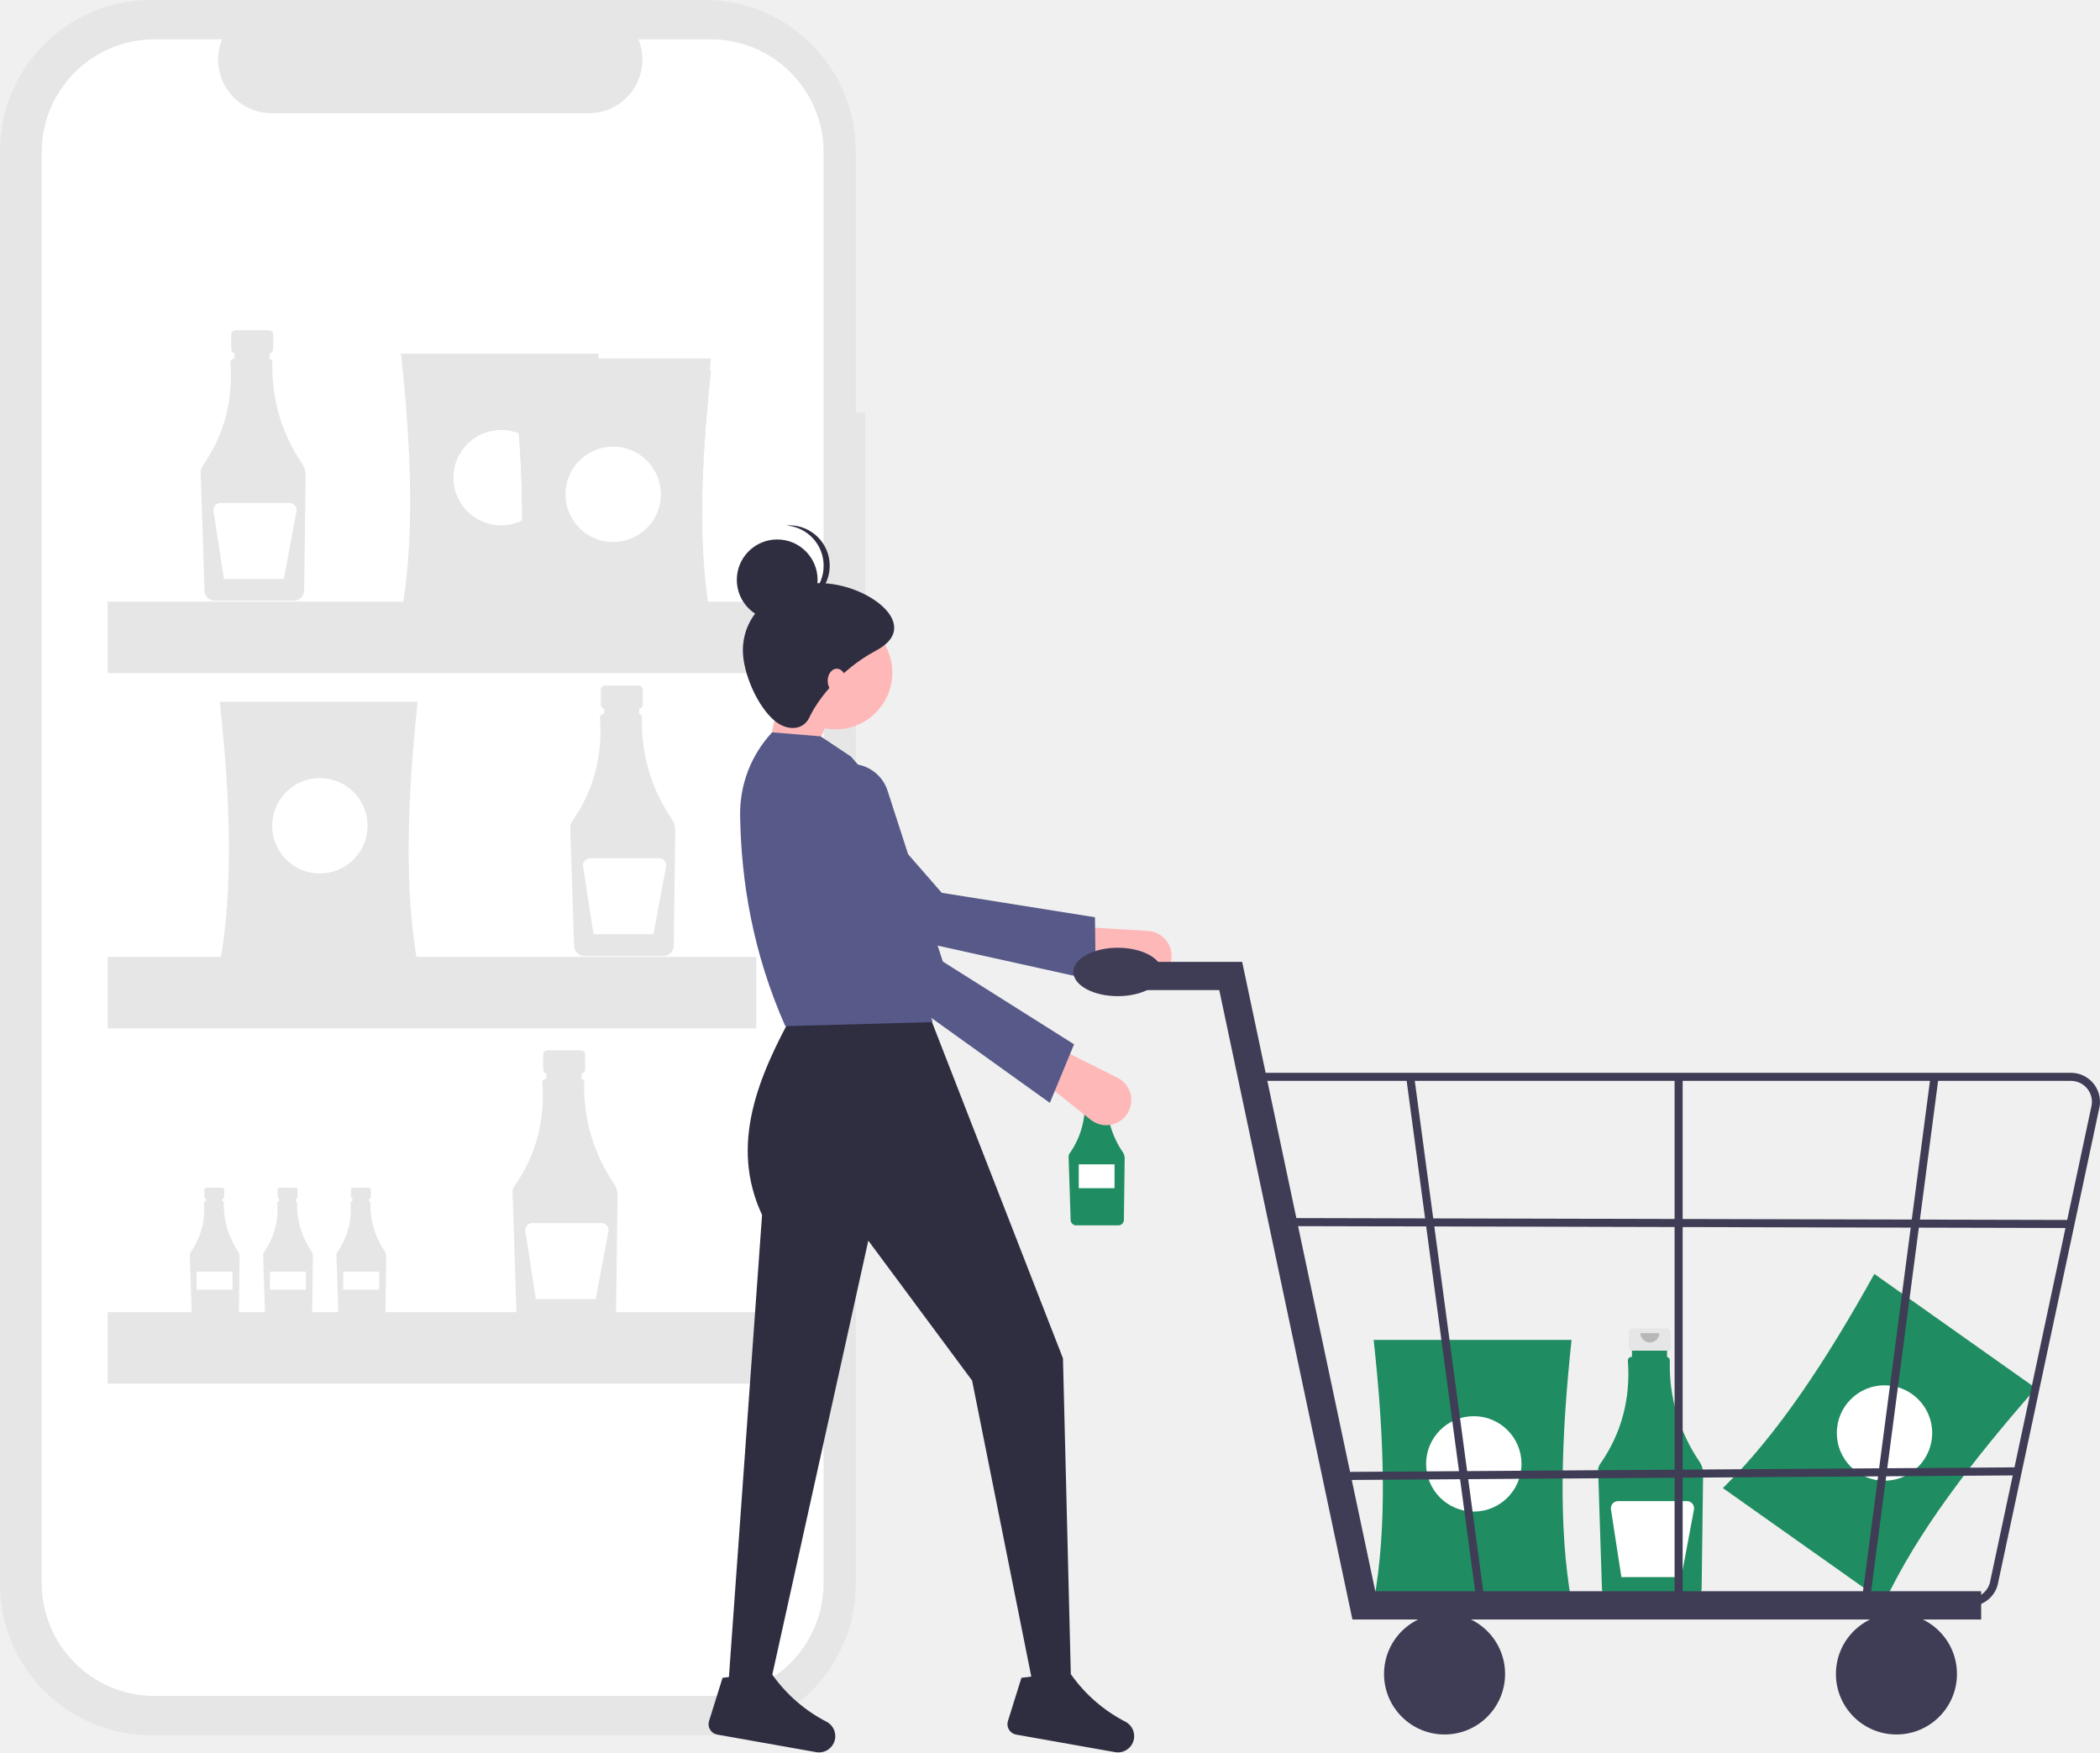
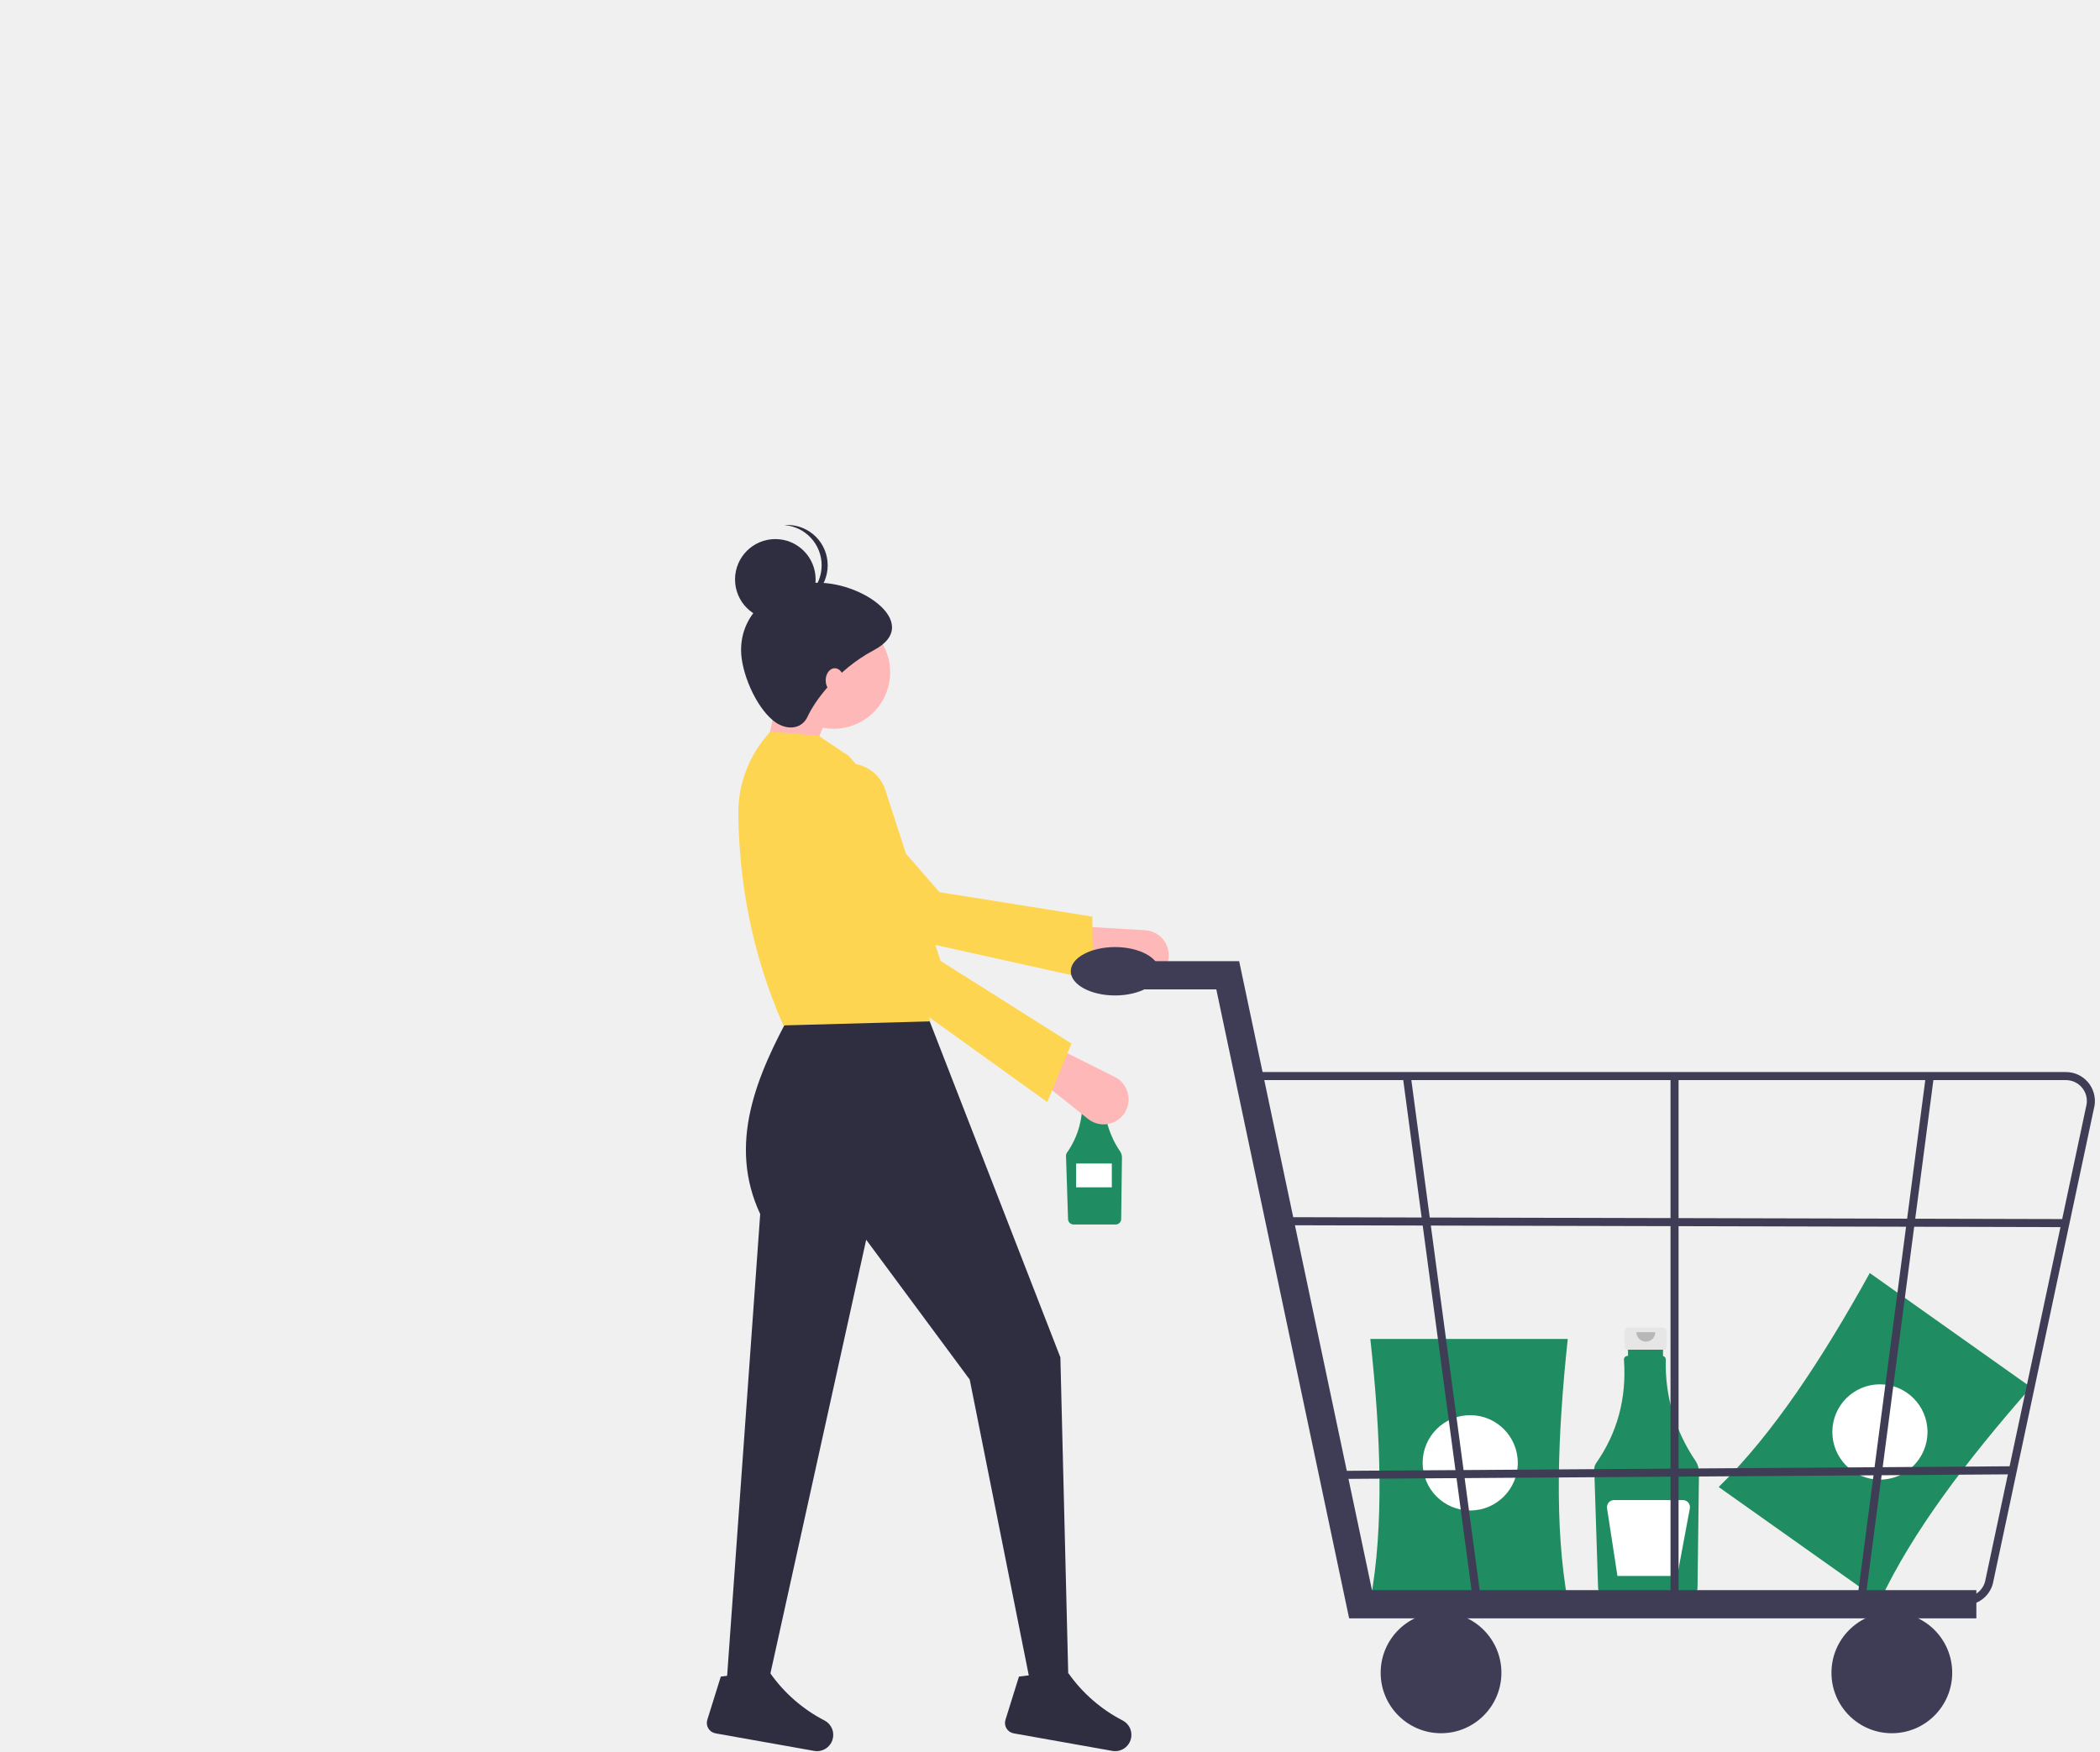
- <svg xmlns="http://www.w3.org/2000/svg" data-name="Layer 1" width="888" height="741.048" viewBox="0 0 888 741.048">
-   <path d="M521.896,253.856H517.864v-110.453a63.927,63.927,0,0,0-63.927-63.927H219.927A63.927,63.927,0,0,0,156,143.403V749.357A63.927,63.927,0,0,0,219.927,813.284H453.937a63.927,63.927,0,0,0,63.927-63.927V332.478h4.032Z" transform="translate(-156 -79.47583)" fill="#e6e6e6" />
-   <path d="M456.516,96.107h-30.546a22.681,22.681,0,0,1-21,31.247H270.91a22.681,22.681,0,0,1-21-31.247h-28.53a47.74,47.74,0,0,0-47.74,47.74V748.912a47.74,47.74,0,0,0,47.74,47.74H456.516a47.74,47.74,0,0,0,47.74-47.74V143.848A47.74,47.74,0,0,0,456.516,96.107Z" transform="translate(-156 -79.47583)" fill="#fff" />
-   <path d="M269.672,219.111H255.633a1.861,1.861,0,0,0-1.861,1.861v6.162a1.861,1.861,0,0,0,1.861,1.861h2.327v9.233h9.386v-9.233h2.327a1.861,1.861,0,0,0,1.861-1.861v-6.162A1.861,1.861,0,0,0,269.672,219.111Z" transform="translate(-156 -79.47583)" fill="#e6e6e6" />
-   <path d="M283.734,275.507a72.178,72.178,0,0,1-12.557-42.794,1.522,1.522,0,0,0-1.188-1.519v-2.663H255.162v2.626h-.204a1.521,1.521,0,0,0-1.519,1.523q0.0.055.004.111,1.752,24.425-11.833,43.808a4.193,4.193,0,0,0-.759,2.541l1.621,50.151a4.341,4.341,0,0,0,4.304,4.19h33.537a4.343,4.343,0,0,0,4.307-4.264l.625-48.693A8.788,8.788,0,0,0,283.734,275.507Z" transform="translate(-156 -79.47583)" fill="#e6e6e6" />
-   <path d="M278.425,292.166H249.234a2.997,2.997,0,0,0-2.962,3.453l4.411,28.673h25.33l5.358-28.577a2.997,2.997,0,0,0-2.946-3.549Z" transform="translate(-156 -79.47583)" fill="#fff" />
-   <path d="M425.957,369.345H411.917a1.861,1.861,0,0,0-1.861,1.861v6.162a1.861,1.861,0,0,0,1.861,1.861h2.327v9.233h9.386V379.23h2.327a1.861,1.861,0,0,0,1.861-1.861v-6.162A1.861,1.861,0,0,0,425.957,369.345Z" transform="translate(-156 -79.47583)" fill="#e6e6e6" />
-   <path d="M440.019,425.742a72.178,72.178,0,0,1-12.557-42.794,1.522,1.522,0,0,0-1.188-1.519V378.767H411.446v2.626h-.204a1.521,1.521,0,0,0-1.519,1.523q0.0.055.004.111,1.752,24.425-11.833,43.808a4.193,4.193,0,0,0-.759,2.541l1.621,50.151a4.341,4.341,0,0,0,4.304,4.19h33.537a4.343,4.343,0,0,0,4.307-4.264l.625-48.693A8.788,8.788,0,0,0,440.019,425.742Z" transform="translate(-156 -79.47583)" fill="#e6e6e6" />
-   <path d="M434.71,442.401H405.518a2.997,2.997,0,0,0-2.962,3.453l4.411,28.673h25.33l5.358-28.577a2.997,2.997,0,0,0-2.946-3.549Z" transform="translate(-156 -79.47583)" fill="#fff" />
-   <path d="M249.935,581.733h-6.659a.883.883,0,0,0-.883.883v2.923a.883.883,0,0,0,.883.883h1.104v4.38h4.452v-4.38H249.935a.883.883,0,0,0,.883-.883v-2.923A.883.883,0,0,0,249.935,581.733Z" transform="translate(-156 -79.47583)" fill="#e6e6e6" />
-   <path d="M256.605,608.484a34.237,34.237,0,0,1-5.956-20.299.722.722,0,0,0-.564-.721v-1.263H243.052v1.245h-.097a.722.722,0,0,0-.721.723q0,.026.002.053a31.246,31.246,0,0,1-5.613,20.78,1.989,1.989,0,0,0-.36,1.205l.769,23.789a2.059,2.059,0,0,0,2.042,1.988h15.908a2.06,2.06,0,0,0,2.043-2.023l.296-23.097A4.168,4.168,0,0,0,256.605,608.484Z" transform="translate(-156 -79.47583)" fill="#e6e6e6" />
-   <rect x="83.137" y="537.753" width="15.179" height="7.59" fill="#fff" />
-   <path d="M280.935,581.733h-6.659a.883.883,0,0,0-.883.883v2.923a.883.883,0,0,0,.883.883h1.104v4.38h4.452v-4.38H280.935a.883.883,0,0,0,.883-.883v-2.923A.883.883,0,0,0,280.935,581.733Z" transform="translate(-156 -79.47583)" fill="#e6e6e6" />
-   <path d="M287.605,608.484a34.237,34.237,0,0,1-5.956-20.299.722.722,0,0,0-.564-.721v-1.263H274.052v1.245h-.097a.722.722,0,0,0-.721.723q0,.026.002.053a31.246,31.246,0,0,1-5.613,20.78,1.989,1.989,0,0,0-.36,1.205l.769,23.789a2.059,2.059,0,0,0,2.042,1.988h15.908a2.06,2.06,0,0,0,2.043-2.023l.296-23.097A4.168,4.168,0,0,0,287.605,608.484Z" transform="translate(-156 -79.47583)" fill="#e6e6e6" />
-   <rect x="114.137" y="537.753" width="15.179" height="7.59" fill="#fff" />
-   <path d="M311.935,581.733h-6.659a.883.883,0,0,0-.883.883v2.923a.883.883,0,0,0,.883.883h1.104v4.38h4.452v-4.38H311.935a.883.883,0,0,0,.883-.883v-2.923A.883.883,0,0,0,311.935,581.733Z" transform="translate(-156 -79.47583)" fill="#e6e6e6" />
-   <path d="M318.605,608.484a34.237,34.237,0,0,1-5.956-20.299.722.722,0,0,0-.564-.721v-1.263H305.052v1.245h-.097a.722.722,0,0,0-.721.723q0,.026.002.053a31.246,31.246,0,0,1-5.613,20.78,1.989,1.989,0,0,0-.36,1.205l.769,23.789a2.059,2.059,0,0,0,2.042,1.988h15.908a2.06,2.06,0,0,0,2.043-2.023l.296-23.097A4.168,4.168,0,0,0,318.605,608.484Z" transform="translate(-156 -79.47583)" fill="#e6e6e6" />
-   <rect x="145.137" y="537.753" width="15.179" height="7.59" fill="#fff" />
-   <path d="M401.567,523.613H387.528a1.861,1.861,0,0,0-1.861,1.861v6.162a1.861,1.861,0,0,0,1.861,1.861h2.327v9.233h9.386v-9.233h2.327a1.861,1.861,0,0,0,1.861-1.861v-6.162A1.861,1.861,0,0,0,401.567,523.613Z" transform="translate(-156 -79.47583)" fill="#e6e6e6" />
-   <path d="M415.629,580.01a72.178,72.178,0,0,1-12.557-42.794,1.522,1.522,0,0,0-1.188-1.519v-2.663H387.057v2.626h-.204a1.521,1.521,0,0,0-1.519,1.523q0.0.055.004.111,1.752,24.425-11.833,43.808a4.193,4.193,0,0,0-.759,2.541l1.621,50.151a4.341,4.341,0,0,0,4.304,4.19h33.537a4.343,4.343,0,0,0,4.307-4.264l.625-48.693A8.788,8.788,0,0,0,415.629,580.01Z" transform="translate(-156 -79.47583)" fill="#e6e6e6" />
-   <path d="M410.32,596.668H381.129a2.997,2.997,0,0,0-2.962,3.453l4.411,28.673h25.33l5.358-28.577a2.997,2.997,0,0,0-2.946-3.549Z" transform="translate(-156 -79.47583)" fill="#fff" />
-   <path d="M409.232,339.938H325.544c5.851-31.633,4.505-69.832,0-110.911h83.688C404.847,270.107,403.536,308.305,409.232,339.938Z" transform="translate(-156 -79.47583)" fill="#e6e6e6" />
-   <circle cx="211.892" cy="201.982" r="20.166" fill="#fff" />
-   <path d="M332.602,487.148H248.914c5.851-31.633,4.505-69.832,0-110.911H332.602C328.217,417.316,326.907,455.515,332.602,487.148Z" transform="translate(-156 -79.47583)" fill="#e6e6e6" />
-   <circle cx="135.262" cy="349.192" r="20.166" fill="#fff" />
-   <path d="M456.621,346.996H372.933c5.851-31.633,4.505-69.832,0-110.911h83.688C452.236,277.165,450.926,315.363,456.621,346.996Z" transform="translate(-156 -79.47583)" fill="#e6e6e6" />
-   <circle cx="259.281" cy="209.04" r="20.166" fill="#fff" />
-   <path d="M456.621,341.955H372.933c5.851-31.633,4.505-69.832,0-110.911h83.688C452.236,272.123,450.926,310.322,456.621,341.955Z" transform="translate(-156 -79.47583)" fill="#e6e6e6" />
-   <circle cx="259.281" cy="203.998" r="20.166" fill="#fff" />
-   <path d="M456.621,346.996H372.933c5.851-31.633,4.505-69.832,0-110.911h83.688C452.236,277.165,450.926,315.363,456.621,346.996Z" transform="translate(-156 -79.47583)" fill="#e6e6e6" />
-   <circle cx="259.281" cy="209.04" r="20.166" fill="#fff" />
-   <rect x="45.525" y="254.413" width="274.254" height="30.249" fill="#e6e6e6" />
-   <rect x="45.525" y="404.647" width="274.254" height="30.249" fill="#e6e6e6" />
-   <rect x="45.525" y="554.882" width="274.254" height="30.249" fill="#e6e6e6" />
-   <path d="M952.855,757.075l-68.325-48.326c23.044-22.448,44.002-54.411,64.046-90.551l68.325,48.326C989.599,697.53,966.471,727.96,952.855,757.075Z" transform="translate(-156 -79.47583)" fill="#1f8d61" />
-   <circle cx="796.873" cy="605.982" r="20.166" fill="#fff" />
-   <path d="M623.262,536.554h-7.5a.994.994,0,0,0-.994.994v3.292a.994.994,0,0,0,.994.994h1.243v4.932h5.014v-4.932h1.243a.994.994,0,0,0,.994-.994v-3.292A.994.994,0,0,0,623.262,536.554Z" transform="translate(-156 -79.47583)" fill="#e6e6e6" />
-   <path d="M630.774,566.682a38.558,38.558,0,0,1-6.708-22.861.813.813,0,0,0-.635-.812v-1.422h-7.921v1.403h-.109a.813.813,0,0,0-.812.814q0,.03.002.059a35.189,35.189,0,0,1-6.322,23.403,2.24,2.24,0,0,0-.405,1.357l.866,26.792a2.319,2.319,0,0,0,2.299,2.238h17.916a2.32,2.32,0,0,0,2.301-2.278l.334-26.012A4.695,4.695,0,0,0,630.774,566.682Z" transform="translate(-156 -79.47583)" fill="#1f8d61" />
-   <path d="M621.699,537.627a2.145,2.145,0,0,1-4.291,0" transform="translate(-156 -79.47583)" opacity="0.2" style="isolation:isolate" />
-   <rect x="456.161" y="492.368" width="15.124" height="10.083" fill="#fff" />
-   <path d="M860.602,641.218H846.563a1.861,1.861,0,0,0-1.861,1.861v6.162a1.861,1.861,0,0,0,1.861,1.861h2.327v9.233h9.386v-9.233h2.327a1.861,1.861,0,0,0,1.861-1.861V643.079A1.861,1.861,0,0,0,860.602,641.218Z" transform="translate(-156 -79.47583)" fill="#e6e6e6" />
-   <path d="M874.664,697.615a72.178,72.178,0,0,1-12.557-42.794,1.522,1.522,0,0,0-1.188-1.519v-2.663H846.092v2.626h-.204a1.521,1.521,0,0,0-1.519,1.523q0.0.055.004.111,1.752,24.425-11.833,43.808a4.193,4.193,0,0,0-.759,2.541l1.621,50.151a4.341,4.341,0,0,0,4.304,4.19h33.537a4.343,4.343,0,0,0,4.307-4.264l.625-48.693A8.788,8.788,0,0,0,874.664,697.615Z" transform="translate(-156 -79.47583)" fill="#1f8d61" />
-   <path d="M857.676,643.226a4.016,4.016,0,0,1-8.031,0" transform="translate(-156 -79.47583)" opacity="0.2" style="isolation:isolate" />
-   <path d="M869.355,714.273H840.164a2.997,2.997,0,0,0-2.962,3.453l4.411,28.673h25.33l5.358-28.577a2.997,2.997,0,0,0-2.946-3.549Z" transform="translate(-156 -79.47583)" fill="#fff" />
-   <path d="M820.546,756.996H736.858c5.851-31.633,4.505-69.832,0-110.911H820.546C816.161,687.164,814.851,725.362,820.546,756.996Z" transform="translate(-156 -79.47583)" fill="#1f8d61" />
-   <circle cx="623.206" cy="619.039" r="20.166" fill="#fff" />
-   <polygon points="322.243 328.466 341.03 326.758 352.986 297.724 331.637 285.768 322.243 328.466" fill="#ffb8b8" />
-   <path d="M650.66,487.65v0a10.593,10.593,0,0,0-9.202-14.517l-29.17-1.739-4.295,14.282,30.029,8.247A10.593,10.593,0,0,0,650.66,487.65Z" transform="translate(-156 -79.47583)" fill="#ffb8b8" />
-   <path d="M619.339,494.163l-.321-26.8-64.793-10.339L504.31,399.777a16.338,16.338,0,0,0-21.294-2.912l0,0a16.338,16.338,0,0,0-2.846,24.922l41.18,50.678Z" transform="translate(-156 -79.47583)" fill="#575a89" />
-   <path d="M463.726,795.643h17.079L523.168,604.109l43.887,59.169,25.619,128.095h16.225l-3.416-137.488-57.216-146.882H491.906c-15.402,27.874-27.485,56.608-13.663,86.251Z" transform="translate(-156 -79.47583)" fill="#2f2e41" />
-   <path d="M582.204,807.276a4.457,4.457,0,0,0,3.476,5.718l41.793,7.417a6.876,6.876,0,0,0,7.801-4.713h0a6.834,6.834,0,0,0-3.342-8.126,63.902,63.902,0,0,1-23.048-20.038c-4.593,4.277-9.727,3.875-15.179.723l-5.782.723Z" transform="translate(-156 -79.47583)" fill="#2f2e41" />
-   <path d="M455.818,807.276a4.457,4.457,0,0,0,3.476,5.718l41.793,7.417a6.876,6.876,0,0,0,7.801-4.713h0a6.834,6.834,0,0,0-3.342-8.126,63.902,63.902,0,0,1-23.048-20.038c-4.593,4.277-9.727,3.875-15.179.723l-5.782.723Z" transform="translate(-156 -79.47583)" fill="#2f2e41" />
-   <circle cx="353.413" cy="284.487" r="23.911" fill="#ffb8b8" />
-   <path d="M488.064,513.407,550.403,511.699l-18.308-57.62c11.377-18.239-.073-36.46-16.278-54.677l-12.809-8.54-20.495-1.708h0a50.314,50.314,0,0,0-13.549,35.05C469.369,452.032,474.297,482.324,488.064,513.407Z" transform="translate(-156 -79.47583)" fill="#575a89" />
-   <path d="M631.291,552.192h0a10.593,10.593,0,0,0-2.749-16.966L602.409,522.151l-9.567,11.441,24.363,19.395A10.593,10.593,0,0,0,631.291,552.192Z" transform="translate(-156 -79.47583)" fill="#ffb8b8" />
-   <path d="M599.933,545.858l10.248-24.765-55.502-34.994-23.37-72.268a16.338,16.338,0,0,0-18.432-11.054h0a16.338,16.338,0,0,0-12.421,21.793l17.923,62.791Z" transform="translate(-156 -79.47583)" fill="#575a89" />
-   <path d="M470.13,354.569c0,9.304,6.042,23.712,13.663,29.889,5.128,4.156,11.905,3.981,14.517-1.708,2.68-5.836,11.919-19.552,28.181-28.181,21.678-11.503-7.688-31.182-28.181-28.181C482.911,328.643,470.13,339.005,470.13,354.569Z" transform="translate(-156 -79.47583)" fill="#2f2e41" />
-   <circle cx="328.648" cy="245.205" r="17.079" fill="#2f2e41" />
-   <path d="M504.289,318.703a17.069,17.069,0,0,0-15.798-17.015c.424-.032.849-.065,1.281-.065a17.079,17.079,0,0,1,0,34.159c-.432,0-.857-.033-1.281-.065A17.069,17.069,0,0,0,504.289,318.703Z" transform="translate(-156 -79.47583)" fill="#2f2e41" />
-   <ellipse cx="353.84" cy="287.903" rx="3.843" ry="5.124" fill="#ffb8b8" />
-   <polygon points="837.751 684.845 571.879 684.845 515.578 418.694 467.529 418.694 467.529 406.752 525.258 406.752 581.559 672.902 837.751 672.902 837.751 684.845" fill="#3f3d56" />
-   <circle cx="610.841" cy="707.877" r="25.591" fill="#3f3d56" />
-   <circle cx="801.923" cy="707.877" r="25.591" fill="#3f3d56" />
-   <path d="M988.903,758.697H730.225L684.584,533.145h347.151a12.265,12.265,0,0,1,12.116,14.167l-42.833,201.025A12.204,12.204,0,0,1,988.903,758.697Zm-255.869-3.412H988.903a8.806,8.806,0,0,0,8.742-7.477l42.833-201.025a8.85,8.85,0,0,0-8.744-10.225H688.726Z" transform="translate(-156 -79.47583)" fill="#3f3d56" />
-   <polygon points="624.513 678.499 594.623 455.653 597.989 455.097 627.879 677.943 624.513 678.499" fill="#3f3d56" />
-   <polygon points="790.712 676.788 787.343 676.242 816.36 455.102 819.729 455.648 790.712 676.788" fill="#3f3d56" />
-   <rect x="708.115" y="455.375" width="3.412" height="222.846" fill="#3f3d56" />
-   <rect x="865.451" y="431.522" width="3.412" height="330.296" transform="translate(112.3889 1382.904) rotate(-89.86127)" fill="#3f3d56" />
-   <rect x="718.838" y="700.962" width="290.178" height="3.412" transform="translate(-160.7831 -73.5538) rotate(-0.39166)" fill="#3f3d56" />
-   <ellipse cx="472.648" cy="411.017" rx="18.767" ry="10.237" fill="#3f3d56" />
+ <svg xmlns="http://www.w3.org/2000/svg" width="326" height="272" viewBox="0 0 326 272" fill="none">
+   <g clip-path="url(#clip0_2660_8890)">
+     <path d="M291.827 248.602L266.805 230.872C275.244 222.637 282.919 210.91 290.26 197.65L315.282 215.38C305.284 226.756 296.814 237.92 291.827 248.602Z" fill="#1F8D61" />
+     <path d="M291.834 229.726C295.913 229.726 299.22 226.413 299.22 222.327C299.22 218.241 295.913 214.929 291.834 214.929C287.756 214.929 284.449 218.241 284.449 222.327C284.449 226.413 287.756 229.726 291.834 229.726Z" fill="white" />
+     <path d="M171.123 167.696H168.376C168.279 167.696 168.187 167.735 168.118 167.803C168.05 167.872 168.012 167.964 168.012 168.061V169.269C168.012 169.317 168.021 169.364 168.039 169.409C168.058 169.453 168.085 169.493 168.118 169.527C168.152 169.561 168.192 169.588 168.237 169.606C168.281 169.624 168.328 169.634 168.376 169.634H168.831V171.443H170.667V169.634H171.123C171.219 169.634 171.312 169.595 171.38 169.527C171.448 169.458 171.487 169.366 171.487 169.269V168.061C171.487 167.964 171.448 167.872 171.38 167.803C171.312 167.735 171.219 167.696 171.123 167.696Z" fill="#E6E6E6" />
+     <path d="M173.875 178.75C172.193 176.284 171.333 173.348 171.418 170.362C171.42 170.293 171.397 170.226 171.355 170.172C171.313 170.118 171.253 170.08 171.186 170.065V169.543H168.285V170.057H168.245C168.206 170.057 168.167 170.065 168.131 170.08C168.095 170.095 168.062 170.117 168.034 170.145C168.007 170.173 167.985 170.206 167.97 170.242C167.955 170.278 167.948 170.317 167.948 170.356C167.948 170.363 167.948 170.37 167.948 170.378C168.216 173.424 167.396 176.467 165.633 178.964C165.531 179.109 165.479 179.284 165.485 179.462L165.802 189.291C165.81 189.511 165.901 189.718 166.058 189.871C166.215 190.024 166.425 190.111 166.644 190.113H173.205C173.427 190.111 173.639 190.022 173.796 189.866C173.954 189.71 174.044 189.499 174.048 189.277L174.17 179.733C174.174 179.383 174.071 179.04 173.875 178.75Z" fill="#1F8D61" />
+     <path opacity="0.2" d="M170.552 168.09C170.552 168.299 170.469 168.499 170.322 168.646C170.174 168.794 169.974 168.877 169.766 168.877C169.558 168.877 169.358 168.794 169.211 168.646C169.063 168.499 168.98 168.299 168.98 168.09" fill="black" />
+     <path d="M172.597 180.644H167.059V184.343H172.597V180.644Z" fill="white" />
+     <path d="M258.042 206.096H252.9C252.72 206.096 252.546 206.168 252.418 206.296C252.291 206.424 252.219 206.598 252.219 206.779V209.04C252.219 209.221 252.291 209.395 252.418 209.523C252.546 209.651 252.72 209.723 252.9 209.723H253.752V213.11H257.19V209.723H258.042C258.223 209.723 258.396 209.651 258.524 209.523C258.652 209.395 258.724 209.221 258.724 209.04V206.779C258.724 206.598 258.652 206.424 258.524 206.296C258.396 206.168 258.223 206.096 258.042 206.096Z" fill="#E6E6E6" />
+     <path d="M263.194 226.787C260.045 222.171 258.436 216.676 258.596 211.087C258.599 210.958 258.557 210.832 258.477 210.73C258.398 210.629 258.286 210.558 258.161 210.53V209.553H252.73V210.516H252.656C252.582 210.516 252.51 210.531 252.442 210.559C252.375 210.587 252.313 210.628 252.262 210.68C252.21 210.732 252.169 210.794 252.141 210.861C252.113 210.929 252.099 211.002 252.099 211.075C252.099 211.089 252.1 211.102 252.101 211.116C252.528 217.09 251.084 222.447 247.767 227.188C247.576 227.46 247.479 227.788 247.489 228.12L248.083 246.52C248.097 246.931 248.269 247.32 248.563 247.606C248.856 247.893 249.249 248.054 249.659 248.058H261.941C262.356 248.054 262.753 247.889 263.047 247.596C263.342 247.304 263.511 246.908 263.519 246.493L263.747 228.628C263.754 227.973 263.561 227.33 263.194 226.787Z" fill="#1F8D61" />
+     <path opacity="0.2" d="M256.973 206.833C256.973 207.224 256.818 207.598 256.542 207.875C256.266 208.151 255.892 208.306 255.502 208.306C255.112 208.306 254.738 208.151 254.462 207.875C254.186 207.598 254.031 207.224 254.031 206.833" fill="black" />
+     <path d="M261.249 232.899H250.559C250.4 232.899 250.244 232.933 250.1 233C249.956 233.066 249.829 233.162 249.726 233.283C249.622 233.403 249.547 233.544 249.503 233.697C249.46 233.849 249.45 234.009 249.474 234.166L251.089 244.686H260.366L262.328 234.201C262.358 234.043 262.352 233.879 262.312 233.723C262.271 233.566 262.197 233.421 262.094 233.297C261.991 233.172 261.862 233.072 261.716 233.003C261.57 232.935 261.411 232.899 261.249 232.899Z" fill="white" />
+     <path d="M243.375 248.574H212.727C214.869 236.968 214.376 222.953 212.727 207.882H243.375C241.769 222.953 241.289 236.968 243.375 248.574Z" fill="#1F8D61" />
+     <path d="M228.233 234.516C232.312 234.516 235.618 231.204 235.618 227.118C235.618 223.032 232.312 219.719 228.233 219.719C224.154 219.719 220.848 223.032 220.848 227.118C220.848 231.204 224.154 234.516 228.233 234.516Z" fill="white" />
+     <path d="M118.016 120.51L124.896 119.883L129.274 109.231L121.456 104.845L118.016 120.51Z" fill="#FFB8B8" />
+     <path d="M181.157 149.754C181.386 149.182 181.476 148.564 181.419 147.951C181.363 147.338 181.162 146.747 180.833 146.227C180.504 145.707 180.056 145.272 179.526 144.96C178.997 144.647 178.401 144.465 177.787 144.428L167.104 143.79L165.531 149.03L176.529 152.055C177.448 152.308 178.427 152.213 179.281 151.789C180.134 151.364 180.802 150.64 181.157 149.754Z" fill="#FFB8B8" />
+     <path d="M169.686 152.143L169.569 142.311L145.84 138.518L127.56 117.515C126.609 116.422 125.294 115.711 123.861 115.515C122.427 115.318 120.97 115.649 119.761 116.446C119.029 116.929 118.412 117.566 117.953 118.314C117.494 119.062 117.204 119.902 117.105 120.774C117.006 121.646 117.099 122.529 117.377 123.361C117.656 124.194 118.114 124.954 118.719 125.59L133.8 144.183L169.686 152.143Z" fill="#FED550" />
+     <path d="M112.695 262.753H118.95L134.465 192.481L150.537 214.19L159.92 261.186H165.862L164.611 210.743L143.657 156.854H123.016C117.375 167.081 112.95 177.623 118.012 188.498L112.695 262.753Z" fill="#2F2E41" />
+     <path d="M156.086 267.021C156.017 267.242 155.996 267.476 156.024 267.707C156.052 267.937 156.129 268.159 156.249 268.358C156.37 268.556 156.531 268.727 156.722 268.858C156.914 268.989 157.131 269.078 157.359 269.119L172.665 271.84C173.269 271.951 173.894 271.836 174.42 271.517C174.946 271.199 175.338 270.699 175.521 270.111C175.7 269.549 175.675 268.942 175.451 268.397C175.227 267.852 174.819 267.403 174.297 267.129C170.932 265.398 168.036 262.876 165.857 259.778C164.174 261.347 162.294 261.199 160.298 260.043L158.18 260.308L156.086 267.021Z" fill="#2F2E41" />
+     <path d="M109.801 267.021C109.732 267.242 109.71 267.476 109.739 267.707C109.767 267.937 109.844 268.159 109.964 268.358C110.084 268.556 110.246 268.727 110.437 268.858C110.628 268.989 110.845 269.078 111.074 269.119L126.379 271.84C126.984 271.951 127.609 271.836 128.135 271.517C128.661 271.199 129.053 270.699 129.236 270.111C129.415 269.549 129.39 268.942 129.166 268.397C128.942 267.852 128.534 267.403 128.012 267.129C124.647 265.398 121.751 262.876 119.571 259.778C117.889 261.347 116.009 261.199 114.013 260.043L111.895 260.308L109.801 267.021Z" fill="#2F2E41" />
+     <path d="M129.429 113.147C134.265 113.147 138.186 109.22 138.186 104.375C138.186 99.53 134.265 95.602 129.429 95.602C124.592 95.602 120.672 99.53 120.672 104.375C120.672 109.22 124.592 113.147 129.429 113.147Z" fill="#FFB8B8" />
+     <path d="M121.61 159.204L144.44 158.577L137.735 137.437C141.902 130.746 137.709 124.061 131.774 117.377L127.083 114.244L119.577 113.617C116.327 117.101 114.549 121.709 114.615 126.477C114.764 136.686 116.568 147.8 121.61 159.204Z" fill="#FED550" />
+     <path d="M174.066 173.433C174.501 172.998 174.826 172.465 175.015 171.879C175.204 171.293 175.251 170.671 175.153 170.063C175.054 169.455 174.813 168.879 174.449 168.383C174.085 167.887 173.609 167.484 173.059 167.209L163.488 162.412L159.984 166.609L168.907 173.725C169.652 174.32 170.59 174.619 171.542 174.565C172.493 174.511 173.392 174.108 174.066 173.433Z" fill="#FFB8B8" />
+     <path d="M162.578 171.11L166.331 162.024L146.005 149.185L137.446 122.671C137.001 121.291 136.072 120.12 134.83 119.374C133.589 118.629 132.12 118.359 130.696 118.615C129.833 118.77 129.016 119.113 128.3 119.62C127.584 120.126 126.988 120.784 126.555 121.547C126.121 122.309 125.859 123.158 125.789 124.033C125.718 124.908 125.841 125.788 126.147 126.611L132.711 149.648L162.578 171.11Z" fill="#FED550" />
+     <path d="M115.043 100.928C115.043 104.342 117.256 109.628 120.047 111.894C121.925 113.419 124.407 113.355 125.364 111.267C126.345 109.126 129.729 104.094 135.684 100.928C143.623 96.708 132.869 89.488 125.364 90.589C119.724 91.416 115.043 95.218 115.043 100.928Z" fill="#2F2E41" />
+     <path d="M120.36 96.229C123.815 96.229 126.615 93.423 126.615 89.963C126.615 86.502 123.815 83.696 120.36 83.696C116.906 83.696 114.105 86.502 114.105 89.963C114.105 93.423 116.906 96.229 120.36 96.229Z" fill="#2F2E41" />
+     <path d="M127.551 87.769C127.551 86.19 126.954 84.668 125.881 83.511C124.808 82.353 123.338 81.644 121.766 81.527C121.921 81.515 122.076 81.503 122.235 81.503C123.894 81.503 125.485 82.163 126.658 83.338C127.831 84.514 128.49 86.108 128.49 87.769C128.49 89.431 127.831 91.025 126.658 92.2C125.485 93.375 123.894 94.035 122.235 94.035C122.076 94.035 121.921 94.023 121.766 94.012C123.338 93.894 124.808 93.186 125.881 92.028C126.954 90.87 127.551 89.349 127.551 87.769Z" fill="#2F2E41" />
+     <path d="M129.587 107.508C130.364 107.508 130.994 106.666 130.994 105.628C130.994 104.59 130.364 103.748 129.587 103.748C128.81 103.748 128.18 104.59 128.18 105.628C128.18 106.666 128.81 107.508 129.587 107.508Z" fill="#FFB8B8" />
+     <path d="M306.807 251.261H209.438L188.819 153.614H171.223V149.232H192.365L212.983 246.879H306.807V251.261Z" fill="#3F3D56" />
+     <path d="M223.704 269.1C228.88 269.1 233.076 264.897 233.076 259.711C233.076 254.526 228.88 250.322 223.704 250.322C218.528 250.322 214.332 254.526 214.332 259.711C214.332 264.897 218.528 269.1 223.704 269.1Z" fill="#3F3D56" />
+     <path d="M293.685 269.1C298.861 269.1 303.057 264.897 303.057 259.711C303.057 254.526 298.861 250.322 293.685 250.322C288.509 250.322 284.312 254.526 284.312 259.711C284.312 264.897 288.509 269.1 293.685 269.1Z" fill="#3F3D56" />
+     <path d="M305.032 249.198H210.297L193.582 166.446H320.718C321.367 166.446 322.008 166.586 322.597 166.858C323.186 167.13 323.709 167.527 324.131 168.021C324.553 168.515 324.863 169.094 325.039 169.72C325.216 170.345 325.256 171.001 325.155 171.643L309.468 245.397C309.306 246.458 308.769 247.425 307.955 248.123C307.141 248.821 306.103 249.202 305.032 249.198ZM211.326 247.946H305.032C305.805 247.949 306.554 247.674 307.142 247.17C307.729 246.667 308.117 245.968 308.233 245.202L323.92 171.449C323.993 170.985 323.964 170.512 323.837 170.06C323.709 169.609 323.486 169.191 323.181 168.834C322.877 168.478 322.499 168.191 322.074 167.995C321.649 167.799 321.186 167.697 320.718 167.697H195.099L211.326 247.946Z" fill="#3F3D56" />
+     <path d="M228.712 248.933L217.766 167.173L218.998 166.969L229.945 248.729L228.712 248.933Z" fill="#3F3D56" />
+     <path d="M289.578 248.305L288.344 248.105L298.971 166.971L300.204 167.172L289.578 248.305Z" fill="#3F3D56" />
+     <path d="M260.578 167.071H259.328V248.831H260.578V167.071Z" fill="#3F3D56" />
+     <path d="M199.964 188.979L199.961 190.231L320.923 190.525L320.926 189.273L199.964 188.979Z" fill="#3F3D56" />
+     <path d="M312.389 227.651L206.121 228.379L206.13 229.631L312.398 228.903L312.389 227.651Z" fill="#3F3D56" />
+     <path d="M173.096 154.553C176.891 154.553 179.969 152.871 179.969 150.797C179.969 148.723 176.891 147.041 173.096 147.041C169.3 147.041 166.223 148.723 166.223 150.797C166.223 152.871 169.3 154.553 173.096 154.553Z" fill="#3F3D56" />
+   </g>
+   <defs>
+     <clipPath id="clip0_2660_8890">
+       <rect width="325.208" height="271.881" fill="white" />
+     </clipPath>
+   </defs>
</svg>
